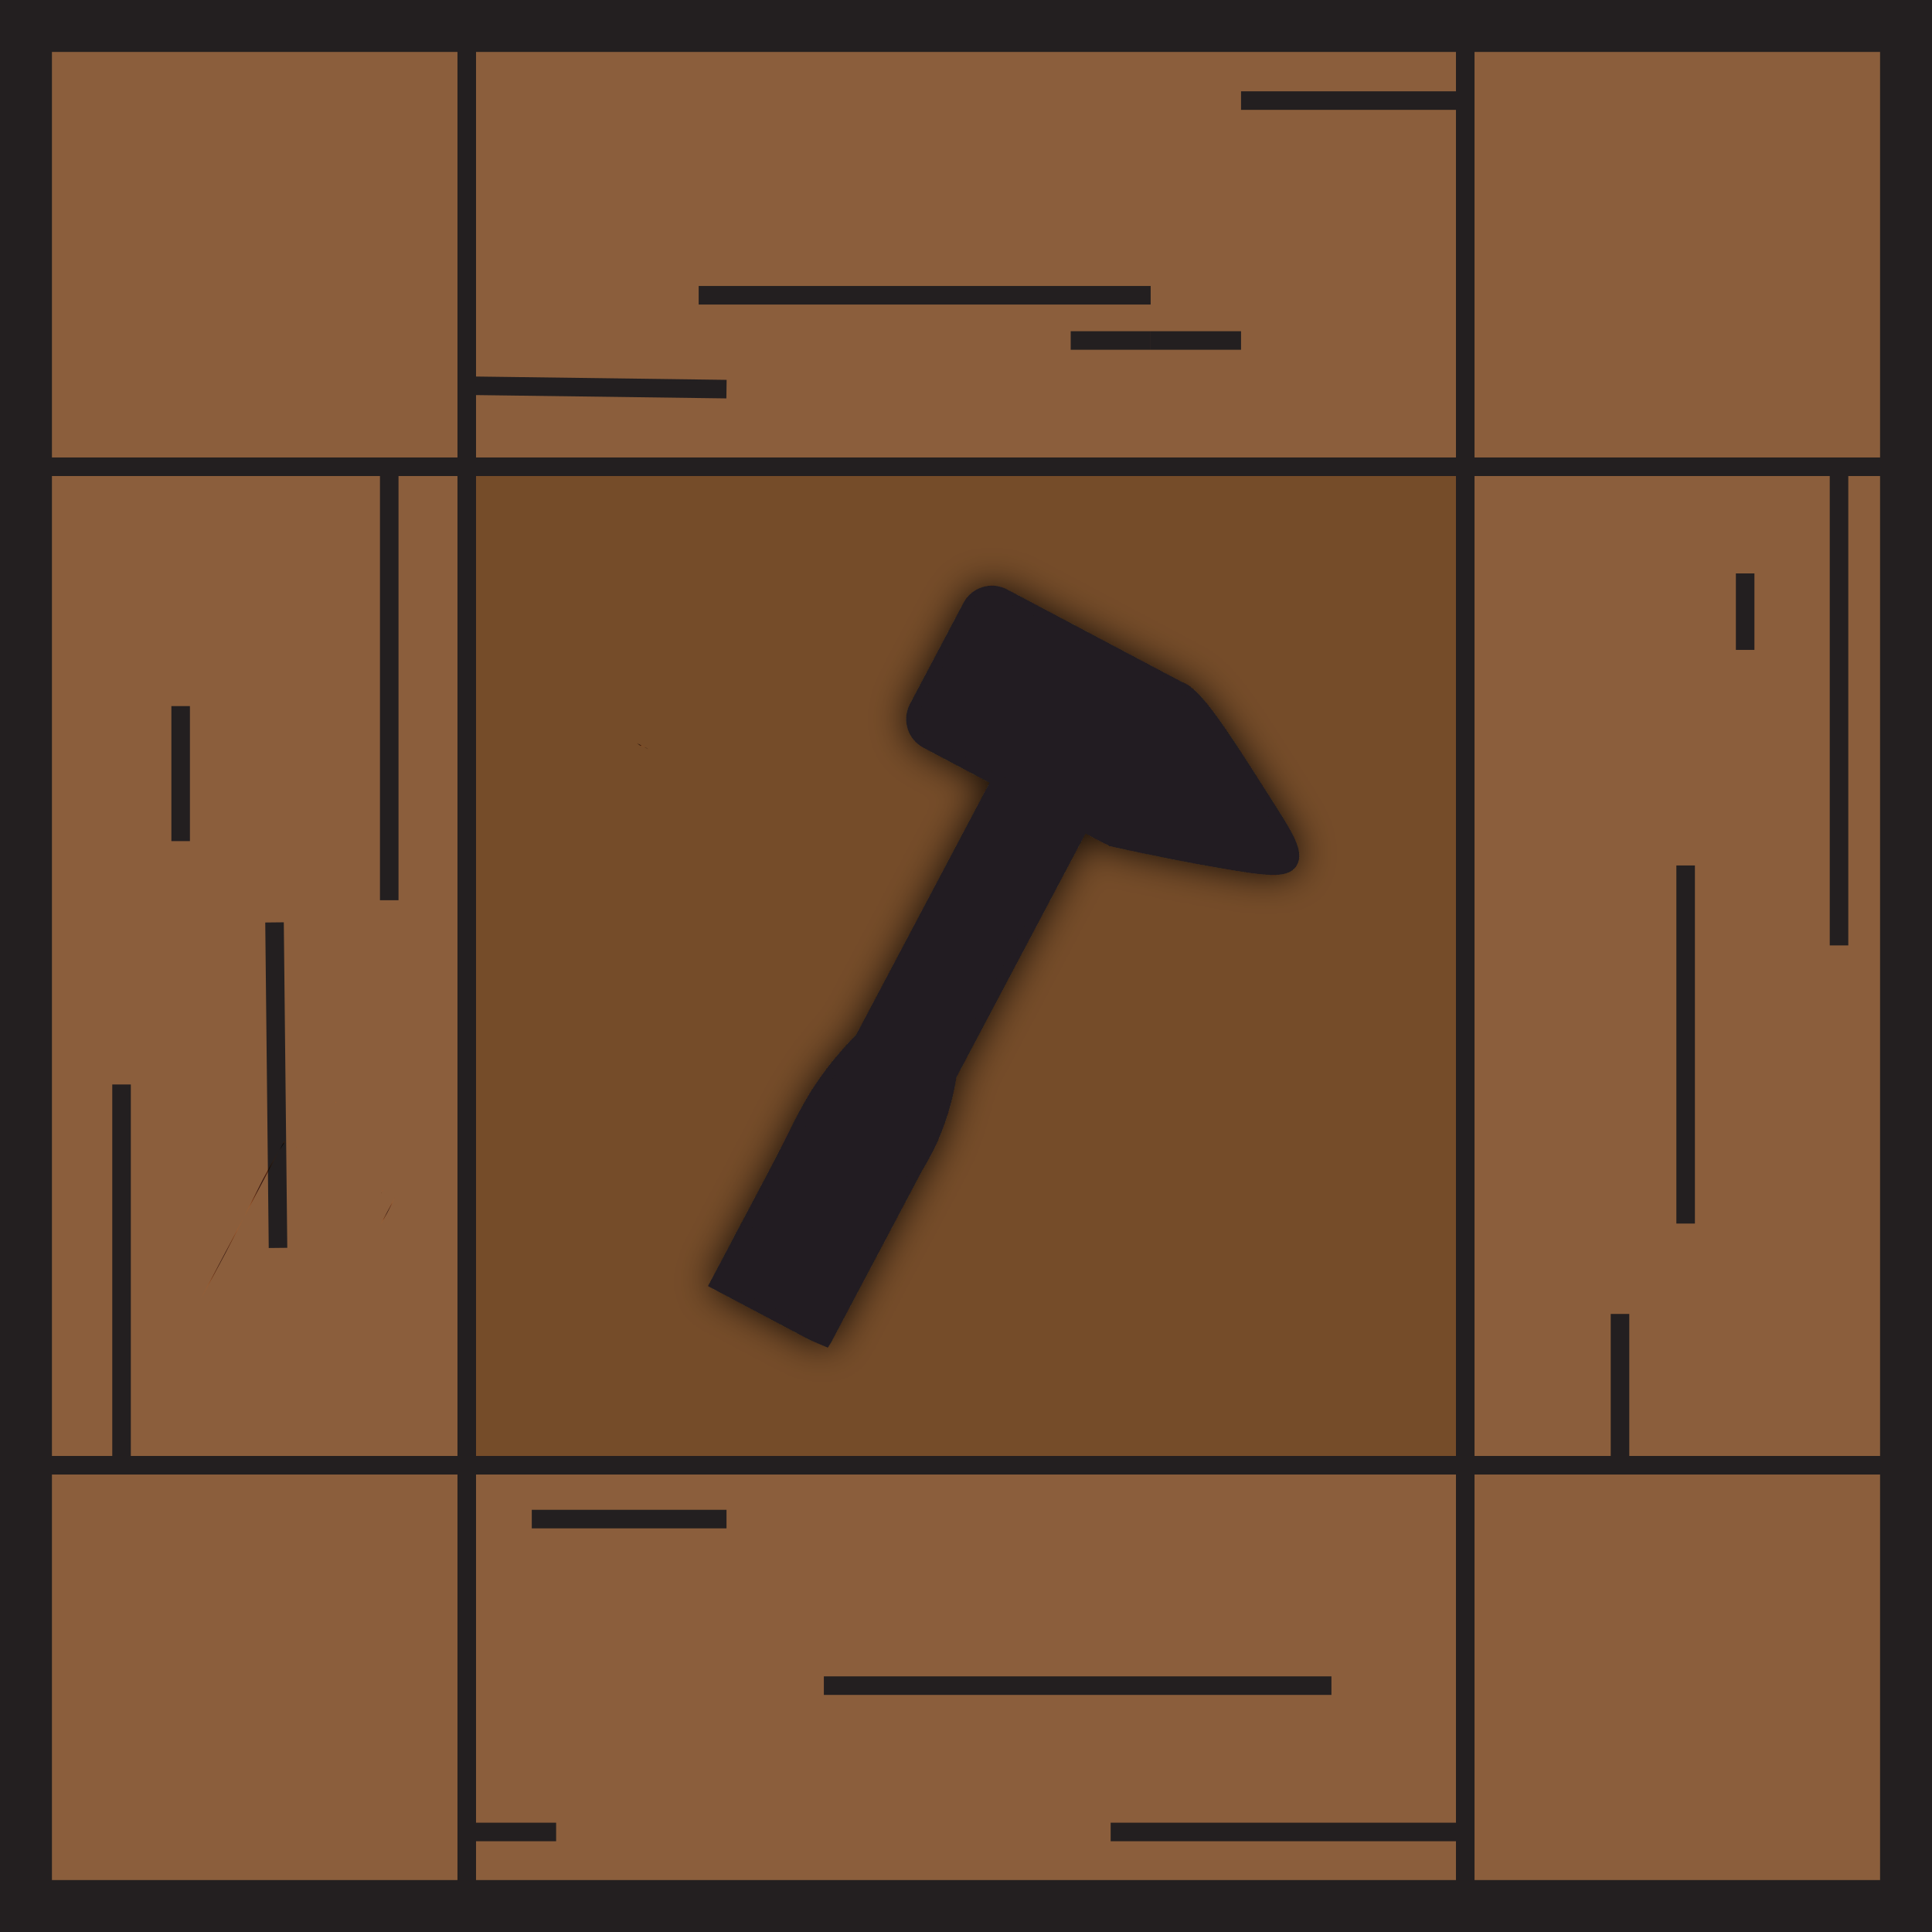
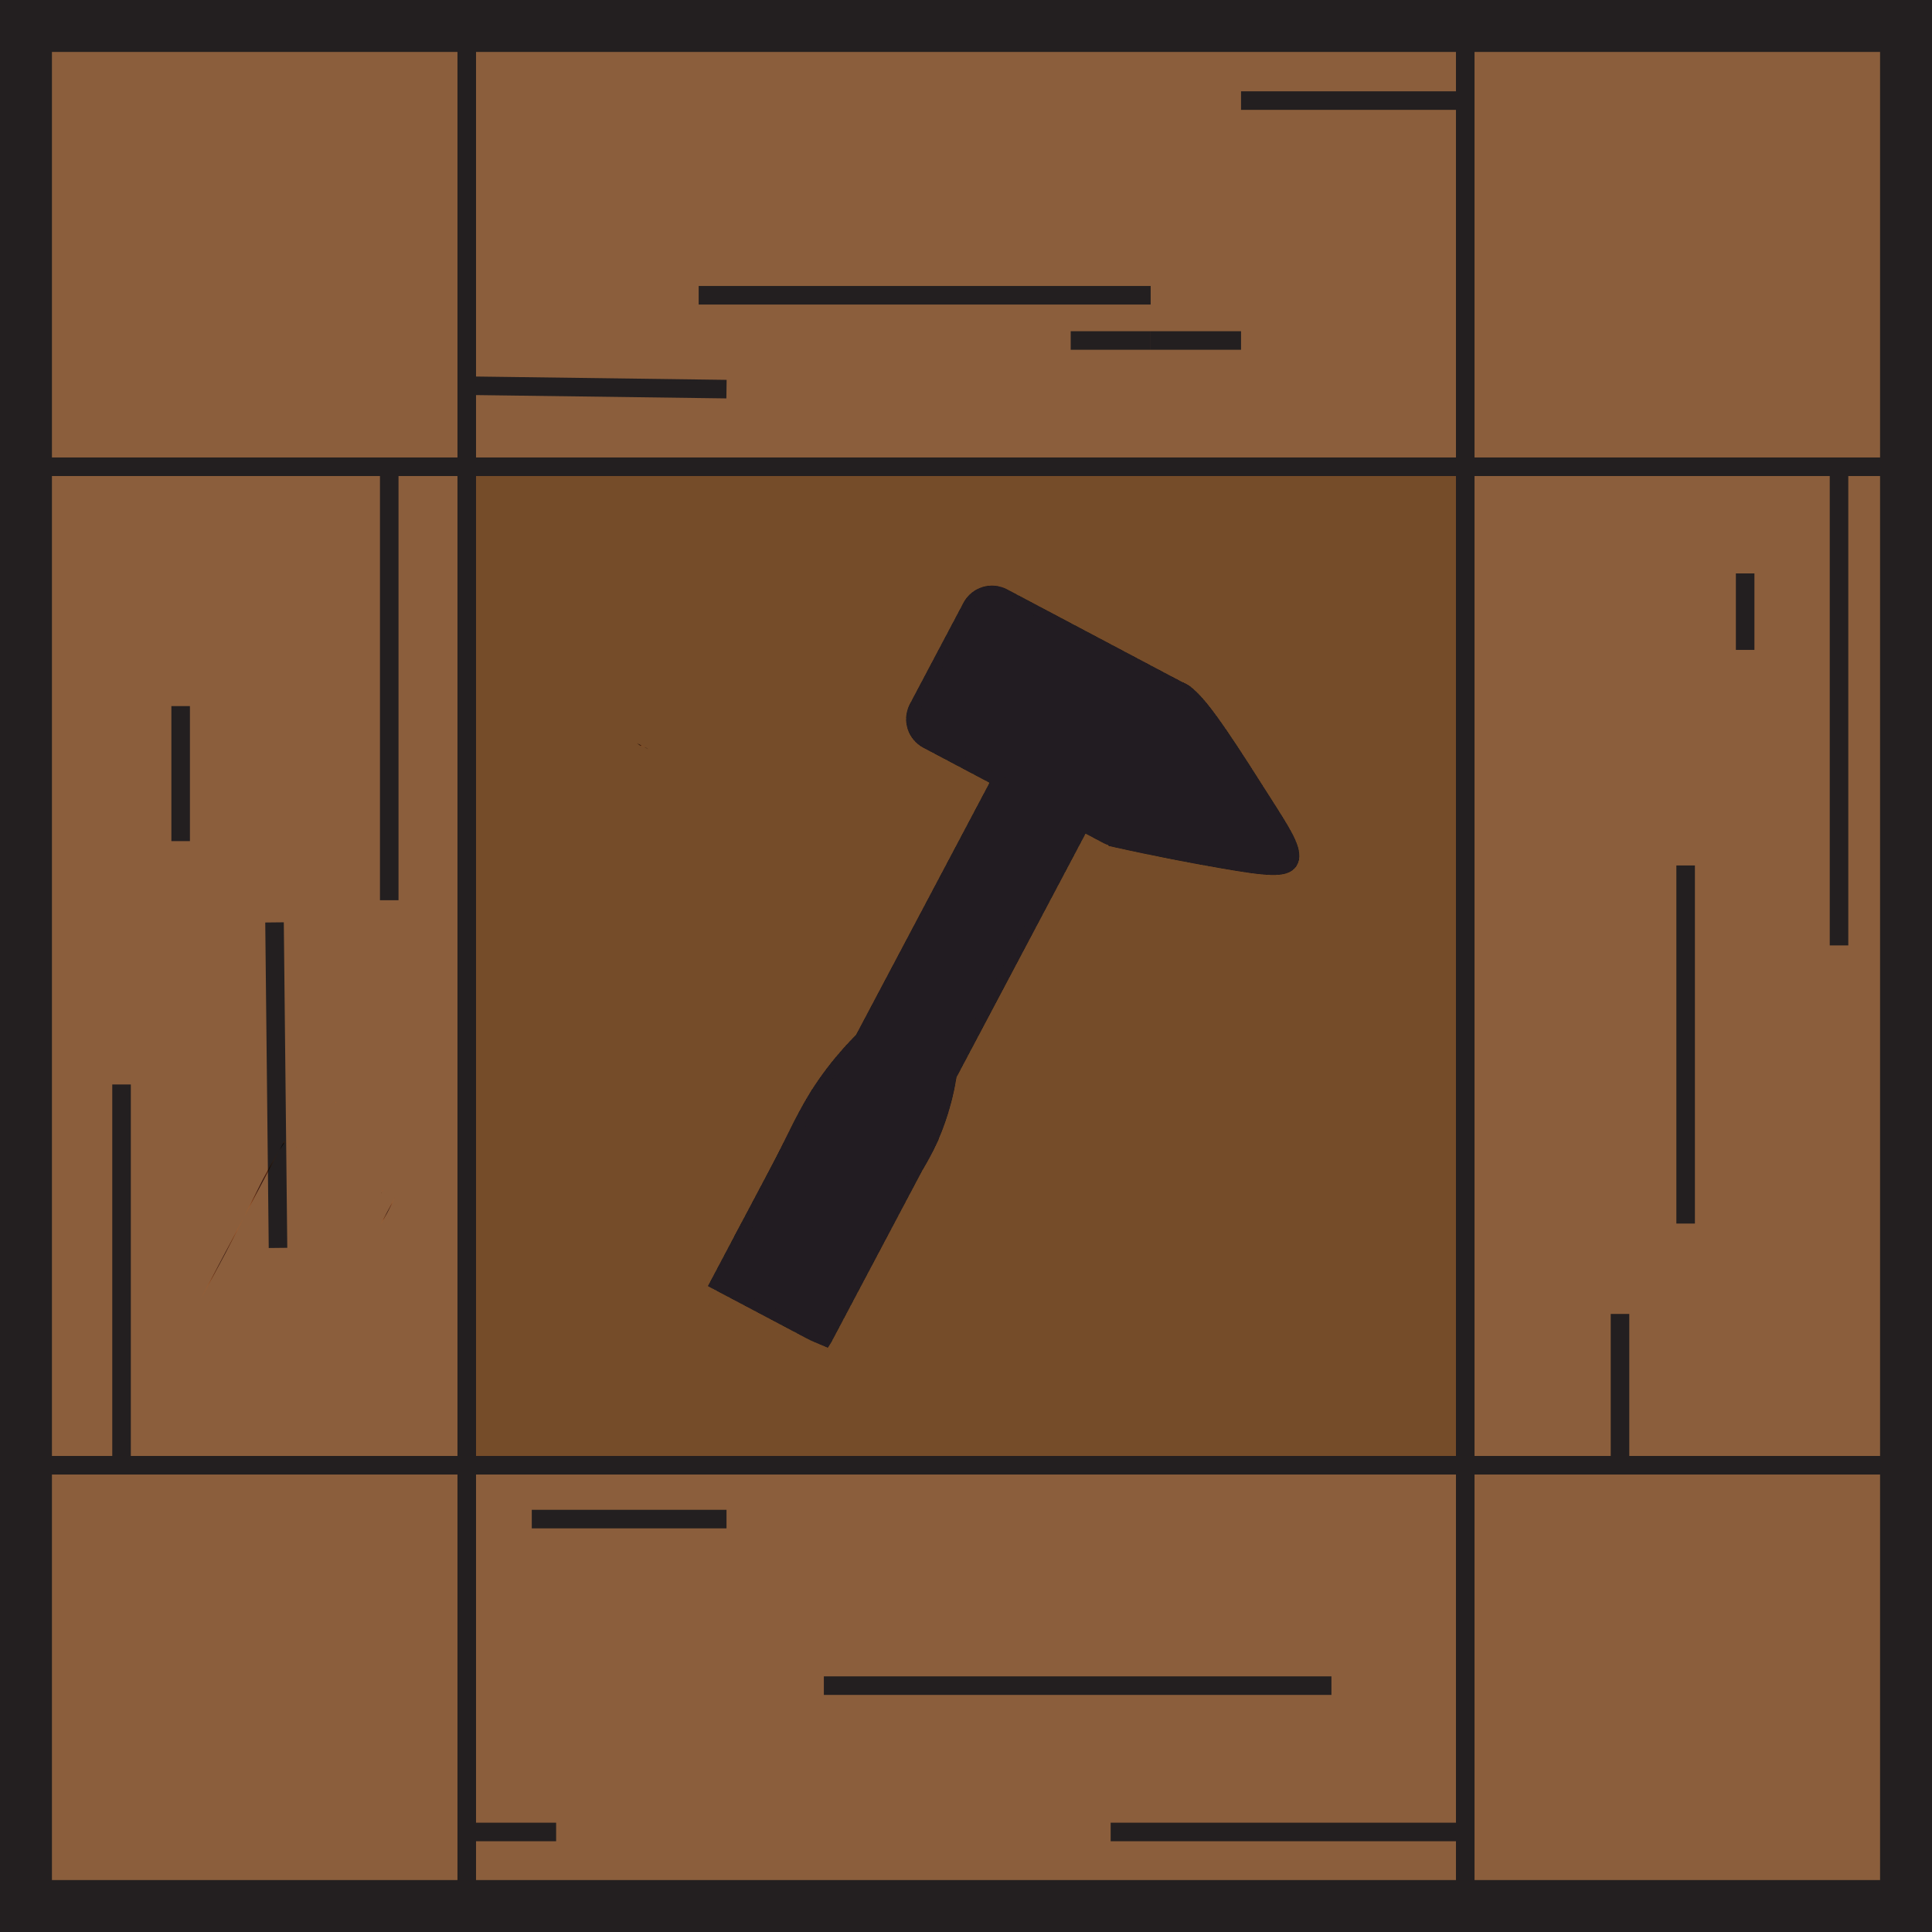
<svg xmlns="http://www.w3.org/2000/svg" xmlns:xlink="http://www.w3.org/1999/xlink" viewBox="0 0 520.72 520.72">
  <defs>
    <style>
      .cls-1 {
        fill: url(#radial-gradient-7);
      }

      .cls-2 {
        fill: url(#radial-gradient-6);
      }

      .cls-3 {
        fill: url(#radial-gradient-5);
      }

      .cls-4 {
        fill: url(#radial-gradient-4);
      }

      .cls-5 {
        fill: url(#radial-gradient-9);
      }

      .cls-6 {
        fill: url(#radial-gradient-8);
      }

      .cls-7 {
        fill: url(#radial-gradient-3);
      }

      .cls-8 {
        fill: url(#radial-gradient-2);
      }

      .cls-9 {
        filter: url(#outer-glow-1);
      }

      .cls-10 {
        fill: url(#radial-gradient);
      }

      .cls-11 {
        isolation: isolate;
      }

      .cls-12 {
        fill: #754c29;
      }

      .cls-12, .cls-13, .cls-14, .cls-15 {
        stroke: #231f20;
        stroke-miterlimit: 10;
      }

      .cls-12, .cls-14 {
        stroke-width: 5px;
      }

      .cls-13 {
        fill: #8b5e3c;
        stroke-width: 14px;
      }

      .cls-16 {
        fill: url(#radial-gradient-16);
      }

      .cls-17 {
        fill: url(#radial-gradient-12);
      }

      .cls-18 {
        fill: url(#radial-gradient-14);
      }

      .cls-19 {
        fill: url(#radial-gradient-13);
      }

      .cls-20 {
        fill: url(#radial-gradient-10);
      }

      .cls-21 {
        fill: url(#radial-gradient-11);
      }

      .cls-22 {
        fill: url(#radial-gradient-15);
      }

      .cls-14 {
        fill: none;
      }

      .cls-23 {
        mix-blend-mode: overlay;
      }

      .cls-15 {
        fill: #231f20;
        stroke-width: 3px;
      }
    </style>
    <radialGradient id="radial-gradient" cx="79.91" cy="309.28" fx="79.91" fy="309.28" r=".09" gradientUnits="userSpaceOnUse">
      <stop offset=".24" stop-color="#231f20" />
      <stop offset=".69" stop-color="#603913" />
      <stop offset="1" stop-color="#a97c50" />
    </radialGradient>
    <radialGradient id="radial-gradient-2" cx="90.55" cy="297.04" fx="90.55" fy="297.04" r=".09" xlink:href="#radial-gradient" />
    <radialGradient id="radial-gradient-3" cx="59.94" cy="339.05" fx="59.94" fy="339.05" r="8.71" xlink:href="#radial-gradient" />
    <radialGradient id="radial-gradient-4" cx="76.02" cy="308.94" fx="76.02" fy="308.94" r="1.17" xlink:href="#radial-gradient" />
    <radialGradient id="radial-gradient-5" cx="102.74" cy="321.5" fx="102.74" fy="321.5" r=".09" xlink:href="#radial-gradient" />
    <radialGradient id="radial-gradient-6" cx="70.45" cy="319.2" fx="70.45" fy="319.2" r="7.09" xlink:href="#radial-gradient" />
    <radialGradient id="radial-gradient-7" cx="103.13" cy="320.95" fx="103.13" fy="320.95" r=".11" xlink:href="#radial-gradient" />
    <radialGradient id="radial-gradient-8" cx="172.28" cy="200.62" fx="172.28" fy="200.62" r=".86" xlink:href="#radial-gradient" />
    <radialGradient id="radial-gradient-9" cx="174.22" cy="201.68" fx="174.22" fy="201.68" r=".7" xlink:href="#radial-gradient" />
    <radialGradient id="radial-gradient-10" cx="102.74" cy="321.5" fx="102.74" fy="321.5" r=".09" xlink:href="#radial-gradient" />
    <radialGradient id="radial-gradient-11" cx="103.13" cy="320.95" fx="103.13" fy="320.95" r=".11" xlink:href="#radial-gradient" />
    <radialGradient id="radial-gradient-12" cx="106.37" cy="322.84" fx="106.37" fy="322.84" r=".12" xlink:href="#radial-gradient" />
    <radialGradient id="radial-gradient-13" cx="90.55" cy="297.04" fx="90.55" fy="297.04" r=".09" xlink:href="#radial-gradient" />
    <radialGradient id="radial-gradient-14" cx="102.74" cy="321.5" fx="102.74" fy="321.5" r=".09" xlink:href="#radial-gradient" />
    <radialGradient id="radial-gradient-15" cx="103.13" cy="320.95" fx="103.13" fy="320.95" r=".11" xlink:href="#radial-gradient" />
    <radialGradient id="radial-gradient-16" cx="104.4" cy="326.56" fx="104.4" fy="326.56" r="2.86" xlink:href="#radial-gradient" />
    <filter id="outer-glow-1" x="175.59" y="142.71" width="189.84" height="235.68" filterUnits="userSpaceOnUse">
      <feOffset dx="0" dy="0" />
-       <feGaussianBlur result="blur" stdDeviation="5" />
-       <feFlood flood-color="#000" flood-opacity=".84" />
      <feComposite in2="blur" operator="in" />
      <feComposite in="SourceGraphic" />
    </filter>
  </defs>
  <g class="cls-11">
    <g id="Layer_1" data-name="Layer 1">
      <rect class="cls-13" x="7" y="7" width="506.72" height="506.72" />
      <rect class="cls-14" x="7" y="7" width="118.8" height="118.8" />
      <rect class="cls-14" x="394.92" y="7" width="118.8" height="118.8" />
      <rect class="cls-14" x="7" y="394.92" width="118.8" height="118.8" />
      <rect class="cls-14" x="394.92" y="394.92" width="118.8" height="118.8" />
      <line class="cls-14" x1="125.8" y1="103.95" x2="195.81" y2="104.88" />
      <line class="cls-14" x1="188.31" y1="79.58" x2="310.13" y2="79.58" />
      <line class="cls-14" x1="288.58" y1="91.77" x2="310.13" y2="91.77" />
      <line class="cls-14" x1="334.49" y1="27.11" x2="394.92" y2="27.11" />
      <line class="cls-14" x1="436.63" y1="394.92" x2="436.63" y2="354.14" />
      <line class="cls-14" x1="454.32" y1="233.26" x2="454.32" y2="329.78" />
      <line class="cls-14" x1="470.36" y1="154.55" x2="470.36" y2="175.16" />
      <line class="cls-14" x1="495.66" y1="125.8" x2="495.66" y2="254.81" />
      <line class="cls-14" x1="310.13" y1="91.77" x2="334.49" y2="91.77" />
      <line class="cls-14" x1="32.76" y1="394.92" x2="32.76" y2="292.29" />
      <line class="cls-14" x1="74.93" y1="336.34" x2="73.99" y2="248.61" />
      <line class="cls-14" x1="48.69" y1="226.7" x2="48.69" y2="190.31" />
      <line class="cls-14" x1="104.91" y1="125.8" x2="104.91" y2="242.63" />
      <line class="cls-14" x1="125.8" y1="493.76" x2="149.89" y2="493.76" />
      <line class="cls-14" x1="222.05" y1="454.32" x2="358.85" y2="454.32" />
      <line class="cls-14" x1="143.33" y1="409.43" x2="195.81" y2="409.43" />
      <line class="cls-14" x1="299.35" y1="493.76" x2="394.92" y2="493.76" />
      <rect class="cls-12" x="125.8" y="125.8" width="269.12" height="269.12" />
      <g class="cls-23">
        <polygon class="cls-10" points="80.02 309.33 80.01 309.34 79.8 309.23 79.81 309.21 80.02 309.33" />
        <path class="cls-8" d="M90.64,296.94l-.1.2s-.04-.02-.07-.03c.06-.06.12-.12.17-.17Z" />
        <path class="cls-7" d="M65.7,328.16c-2.6,5.2-6.46,12.69-11.52,21.77l11.52-21.77Z" />
        <path class="cls-4" d="M76.91,307.68c-.63.9-1.21,1.78-1.77,2.66l1.49-2.81.28.15Z" />
        <polygon class="cls-10" points="80.02 309.33 80.01 309.34 79.8 309.23 79.81 309.21 80.02 309.33" />
        <path class="cls-3" d="M102.8,321.39l-.12.23c.03-.08.07-.16.1-.24h.02Z" />
        <path class="cls-2" d="M75.14,310.34l-9.38,17.71c3.66-7.29,6.03-12.44,9.38-17.71Z" />
        <polygon class="cls-10" points="80.02 309.33 80.01 309.34 79.8 309.23 79.81 309.21 80.02 309.33" />
        <path class="cls-1" d="M103.27,321.01v.02s-.27-.14-.27-.14v-.02l.27.14Z" />
        <path class="cls-6" d="M173.36,201.19c-.27-.1-.53-.16-.78-.18-.41-.37-.87-.69-1.38-.96l2.16,1.14Z" />
        <path class="cls-5" d="M175.08,202.17c-.26-.18-.53-.35-.82-.5l-.9-.48c.53.19,1.11.51,1.72.98Z" />
        <path class="cls-20" d="M102.8,321.39l-.12.23c.03-.08.07-.16.1-.24h.02Z" />
        <path class="cls-21" d="M103.27,321.01v.02s-.27-.14-.27-.14v-.02l.27.14Z" />
        <path class="cls-17" d="M106.45,322.7l-.15.29c.04-.1.09-.2.13-.3h.02Z" />
        <path class="cls-19" d="M90.64,296.94l-.1.2s-.04-.02-.07-.03c.06-.06.12-.12.17-.17Z" />
        <path class="cls-18" d="M102.8,321.39l-.12.23c.03-.08.07-.16.1-.24h.02Z" />
        <path class="cls-22" d="M103.27,321.01v.02s-.27-.14-.27-.14v-.02l.27.14Z" />
        <path class="cls-16" d="M106.3,322.99c-1.19,2.66-2.45,4.95-3.79,7.14l3.79-7.14Z" />
      </g>
      <g class="cls-9">
        <polygon class="cls-15" points="272.13 212.14 268.74 210.35 268.74 210.34 272.13 212.14" />
        <path class="cls-15" d="M210.67,312.34c-2.6,5.19-6.45,12.66-11.49,21.7l11.49-21.7Z" />
        <polygon class="cls-15" points="272.13 212.14 268.74 210.35 268.74 210.34 272.13 212.14" />
        <polygon class="cls-15" points="291.95 222.63 288.56 220.84 288.56 220.83 291.95 222.63" />
        <path class="cls-15" d="M220.1,294.53l-9.38,17.71c3.66-7.29,6.03-12.44,9.38-17.71Z" />
        <polygon class="cls-15" points="291.95 222.63 288.56 220.84 288.56 220.83 291.95 222.63" />
        <path class="cls-15" d="M318.32,185.38c-.26-.09-.52-.15-.76-.18-.39-.34-.82-.65-1.29-.9l2.05,1.08Z" />
        <path class="cls-15" d="M348.15,232.6c-1.67,2.53-6.66,2.04-18.69-.04-7.38-1.28-17.49-3.17-29.59-5.87l-.1-.2c-.59-.13-1.17-.34-1.73-.64l-2.65-1.41-3.43-1.81h-.01l-3.39-1.8h0s3.39,1.8,3.39,1.8l-35.61,67.25c-.5,3.22-1.5,8.15-3.66,13.85-.42,1.11-.85,2.15-1.29,3.14-.03.08-.06.16-.1.24l-3.85,7.27-18.48,34.89c-2.1,3.97-4.2,7.93-6.3,11.9-.03.06-.07.13-.11.19-1.17-.5-2.35-1-3.53-1.5l-26.18-13.85,6.3-11.9s.03-.05.04-.07c5.04-9.04,8.89-16.51,11.49-21.7.02-.04.03-.07.05-.1l9.38-17.71c.56-.88,1.14-1.76,1.77-2.66.7-1.02,1.46-2.06,2.28-3.13,3.03-3.97,5.86-6.97,7.8-8.92h.01l36.78-69.47,3.39,1.79-3.39-1.8-16.13-8.54-3.05-1.61c-3.51-1.87-4.86-6.23-2.99-9.74l14.43-27.27c1.86-3.51,6.22-4.86,9.74-2.99l2.65,1.41c.13.06.27.13.4.2l42.48,22.5c.47.25.9.56,1.29.9.24.03.5.09.76.18l.9.48c.3.16.59.34.87.54.22.16.43.34.63.52,4.53,3.9,11.26,14.47,22.18,31.68,4.23,6.66,7.02,11.31,5.25,14Z" />
        <path class="cls-15" d="M320.09,186.4c-.28-.2-.57-.38-.87-.54l-.9-.48c.55.19,1.13.53,1.77,1.02Z" />
        <path class="cls-15" d="M251.41,306.88l-.12.23c.04-.08.07-.16.1-.24h.02Z" />
        <path class="cls-15" d="M251.29,307.11c-1.21,2.72-2.49,5.04-3.85,7.27l3.85-7.27Z" />
      </g>
    </g>
  </g>
</svg>
